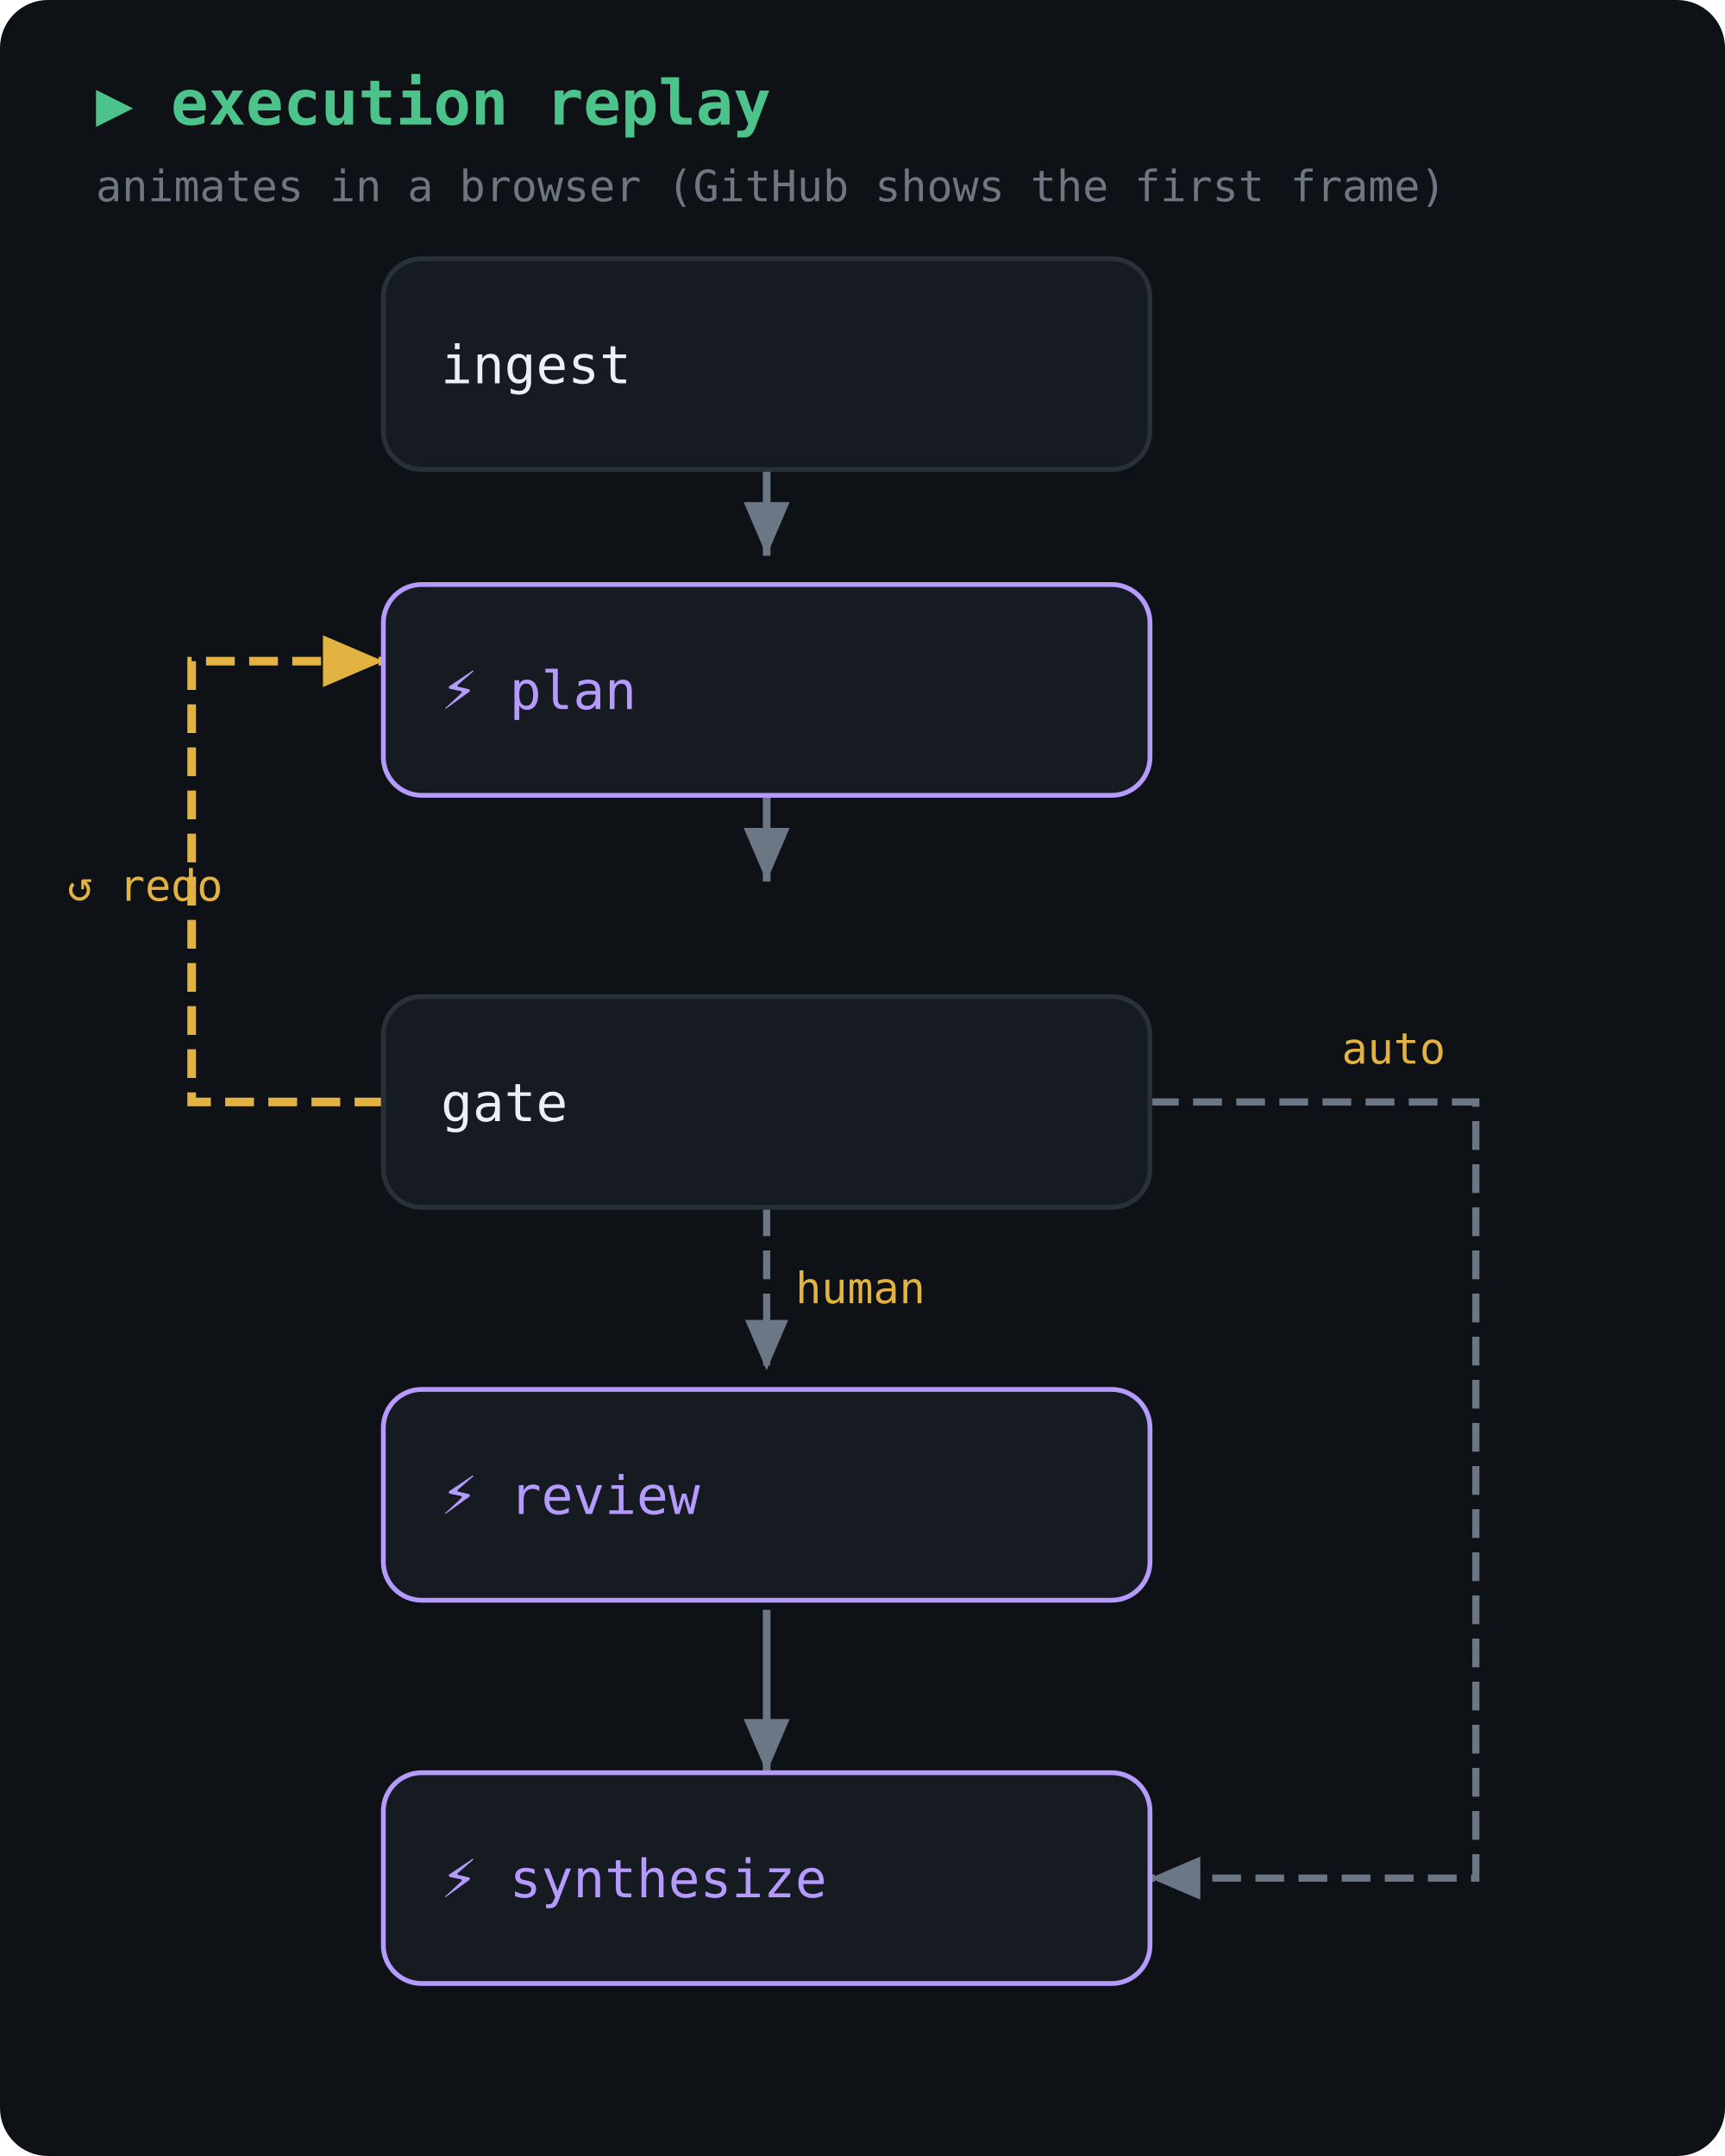
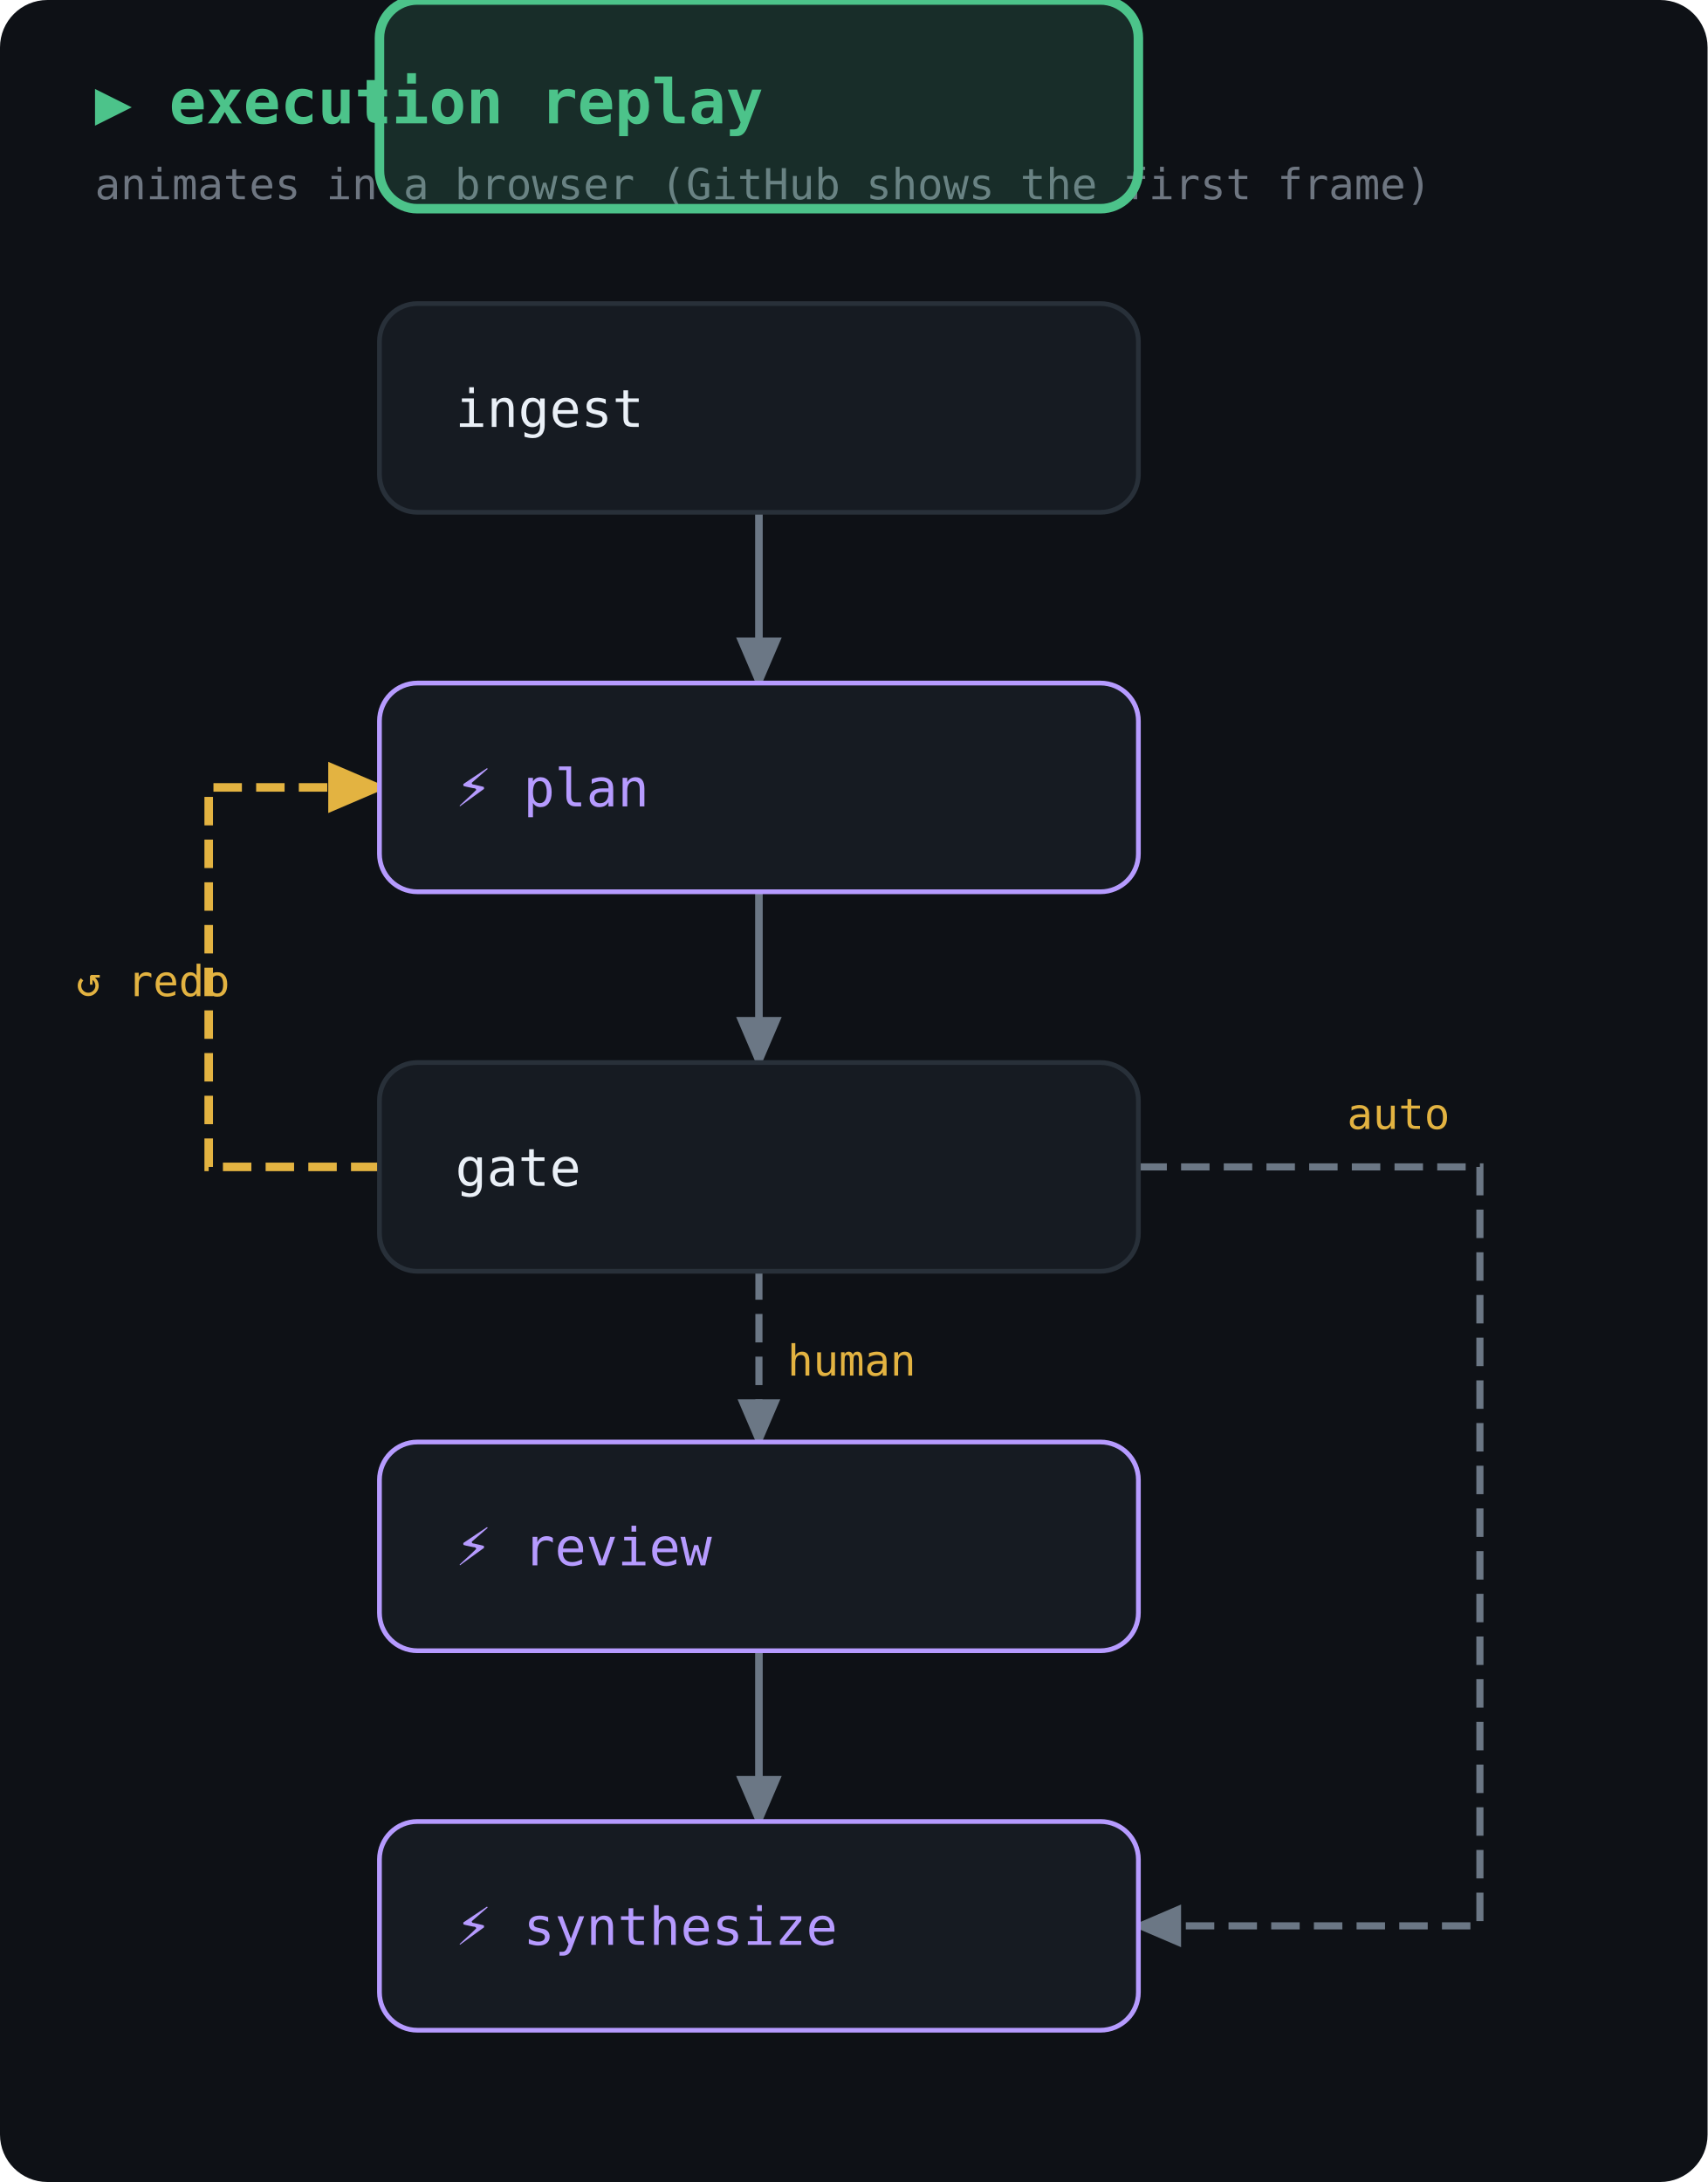
- <svg xmlns="http://www.w3.org/2000/svg" width="360" height="450" viewBox="0 0 360 450" font-family="'JetBrains Mono','Cascadia Code',ui-monospace,Consolas,monospace">
-   <rect x="0" y="0" width="360" height="450" rx="10" fill="#0e1116" />
+ <svg xmlns="http://www.w3.org/2000/svg" width="360" height="460" viewBox="0 0 360 460" font-family="'JetBrains Mono','Cascadia Code',ui-monospace,Consolas,monospace">
+   <rect x="0" y="0" width="360" height="460" rx="10" fill="#0e1116" />
  <text x="20" y="26" fill="#4cc38a" font-size="13" font-weight="bold">▶ execution replay</text>
  <text x="20" y="42" fill="#6e7681" font-size="9">animates in a browser (GitHub shows the first frame)</text>
  <defs>
-     <marker id="rf" markerWidth="9" markerHeight="9" refX="7" refY="3" orient="auto">
+     <marker id="rf" markerWidth="9" markerHeight="9" refX="6" refY="3" orient="auto">
      <path d="M0,0 L7,3 L0,6 Z" fill="#6b7785" />
    </marker>
-     <marker id="ra" markerWidth="9" markerHeight="9" refX="7" refY="3" orient="auto">
+     <marker id="ra" markerWidth="9" markerHeight="9" refX="6" refY="3" orient="auto">
      <path d="M0,0 L7,3 L0,6 Z" fill="#e3b341" />
    </marker>
  </defs>
-   <line x1="160" y1="98" x2="160" y2="116" stroke="#6b7785" stroke-width="1.6" marker-end="url(#rf)" />
-   <line x1="160" y1="166" x2="160" y2="184" stroke="#6b7785" stroke-width="1.6" marker-end="url(#rf)" />
-   <line x1="160" y1="252" x2="160" y2="286" stroke="#6b7785" stroke-width="1.5" stroke-dasharray="6 3" marker-end="url(#rf)" />
-   <text x="166" y="272" fill="#e3b341" font-size="9">human</text>
-   <line x1="160" y1="336" x2="160" y2="370" stroke="#6b7785" stroke-width="1.6" marker-end="url(#rf)" />
-   <polyline points="80,230 40,230 40,138 80,138" fill="none" stroke="#e3b341" stroke-width="1.8" stroke-dasharray="6 3" marker-end="url(#ra)" />
-   <text x="14" y="188" fill="#e3b341" font-size="9">↺ redo</text>
-   <polyline points="240,230 308,230 308,392 240,392" fill="none" stroke="#6b7785" stroke-width="1.5" stroke-dasharray="6 3" marker-end="url(#rf)" />
-   <text x="280" y="222" fill="#e3b341" font-size="9">auto</text>
+   <line x1="160" y1="108" x2="160" y2="144" stroke="#6b7785" stroke-width="1.6" marker-end="url(#rf)" />
+   <line x1="160" y1="188" x2="160" y2="224" stroke="#6b7785" stroke-width="1.6" marker-end="url(#rf)" />
+   <line x1="160" y1="268" x2="160" y2="304" stroke="#6b7785" stroke-width="1.5" stroke-dasharray="6 3" marker-end="url(#rf)" />
+   <text x="166" y="290" fill="#e3b341" font-size="9">human</text>
+   <line x1="160" y1="348" x2="160" y2="384" stroke="#6b7785" stroke-width="1.6" marker-end="url(#rf)" />
+   <polyline points="80,246 44,246 44,166 80,166" fill="none" stroke="#e3b341" stroke-width="1.8" stroke-dasharray="6 3" marker-end="url(#ra)" />
+   <text x="16" y="210" fill="#e3b341" font-size="9">↺ redo</text>
+   <polyline points="240,246 312,246 312,406 240,406" fill="none" stroke="#6b7785" stroke-width="1.5" stroke-dasharray="6 3" marker-end="url(#rf)" />
+   <text x="284" y="238" fill="#e3b341" font-size="9">auto</text>
  <g font-size="11">
-     <rect x="80" y="54" width="160" height="44" rx="8" fill="#161b22" stroke="#283039" />
-     <text x="92" y="80" fill="#eaf0f7">ingest</text>
-     <rect x="80" y="122" width="160" height="44" rx="8" fill="#161b22" stroke="#b69bff" />
-     <text x="92" y="148" fill="#b69bff">⚡ plan</text>
-     <rect x="80" y="208" width="160" height="44" rx="8" fill="#161b22" stroke="#283039" />
-     <text x="92" y="234" fill="#eaf0f7">gate</text>
-     <rect x="80" y="290" width="160" height="44" rx="8" fill="#161b22" stroke="#b69bff" />
-     <text x="92" y="316" fill="#b69bff">⚡ review</text>
-     <rect x="80" y="370" width="160" height="44" rx="8" fill="#161b22" stroke="#b69bff" />
-     <text x="92" y="396" fill="#b69bff">⚡ synthesize</text>
+     <rect x="80" y="64" width="160" height="44" rx="8" fill="#161b22" stroke="#283039" />
+     <text x="96" y="90" fill="#eaf0f7">ingest</text>
+     <rect x="80" y="144" width="160" height="44" rx="8" fill="#161b22" stroke="#b69bff" />
+     <text x="96" y="170" fill="#b69bff">⚡ plan</text>
+     <rect x="80" y="224" width="160" height="44" rx="8" fill="#161b22" stroke="#283039" />
+     <text x="96" y="250" fill="#eaf0f7">gate</text>
+     <rect x="80" y="304" width="160" height="44" rx="8" fill="#161b22" stroke="#b69bff" />
+     <text x="96" y="330" fill="#b69bff">⚡ review</text>
+     <rect x="80" y="384" width="160" height="44" rx="8" fill="#161b22" stroke="#b69bff" />
+     <text x="96" y="410" fill="#b69bff">⚡ synthesize</text>
  </g>
-   <g fill="rgba(76,195,138,0.16)" stroke="#4cc38a" stroke-width="2">
-     <rect x="80" y="54" width="160" height="44" rx="8" opacity="0">
-       <animate attributeName="opacity" dur="9s" repeatCount="indefinite" calcMode="linear" keyTimes="0;0.111;0.222;0.333;0.444;0.556;0.667;0.778;0.889;1" values="0;1;0;0;0;0;0;0;0;0" />
-     </rect>
-     <rect x="80" y="122" width="160" height="44" rx="8" opacity="0">
-       <animate attributeName="opacity" dur="9s" repeatCount="indefinite" calcMode="linear" keyTimes="0;0.111;0.222;0.333;0.444;0.556;0.667;0.778;0.889;1" values="0;0;1;0;1;0;0;0;0;0" />
-     </rect>
-     <rect x="80" y="208" width="160" height="44" rx="8" opacity="0">
-       <animate attributeName="opacity" dur="9s" repeatCount="indefinite" calcMode="linear" keyTimes="0;0.111;0.222;0.333;0.444;0.556;0.667;0.778;0.889;1" values="0;0;0;1;0;1;0;0;0;0" />
-     </rect>
-     <rect x="80" y="290" width="160" height="44" rx="8" opacity="0">
-       <animate attributeName="opacity" dur="9s" repeatCount="indefinite" calcMode="linear" keyTimes="0;0.111;0.222;0.333;0.444;0.556;0.667;0.778;0.889;1" values="0;0;0;0;0;0;1;0;0;0" />
-     </rect>
-     <rect x="80" y="370" width="160" height="44" rx="8" opacity="0">
-       <animate attributeName="opacity" dur="9s" repeatCount="indefinite" calcMode="linear" keyTimes="0;0.111;0.222;0.333;0.444;0.556;0.667;0.778;0.889;1" values="0;0;0;0;0;0;0;1;0;0" />
-     </rect>
-   </g>
+   <rect x="80" width="160" height="44" rx="8" fill="rgba(76,195,138,0.16)" stroke="#4cc38a" stroke-width="2">
+     <animate attributeName="y" dur="11s" repeatCount="indefinite" calcMode="discrete" keyTimes="0;0.125;0.25;0.375;0.5;0.625;0.75;1" values="64;144;224;144;224;304;384;384" />
+   </rect>
</svg>
